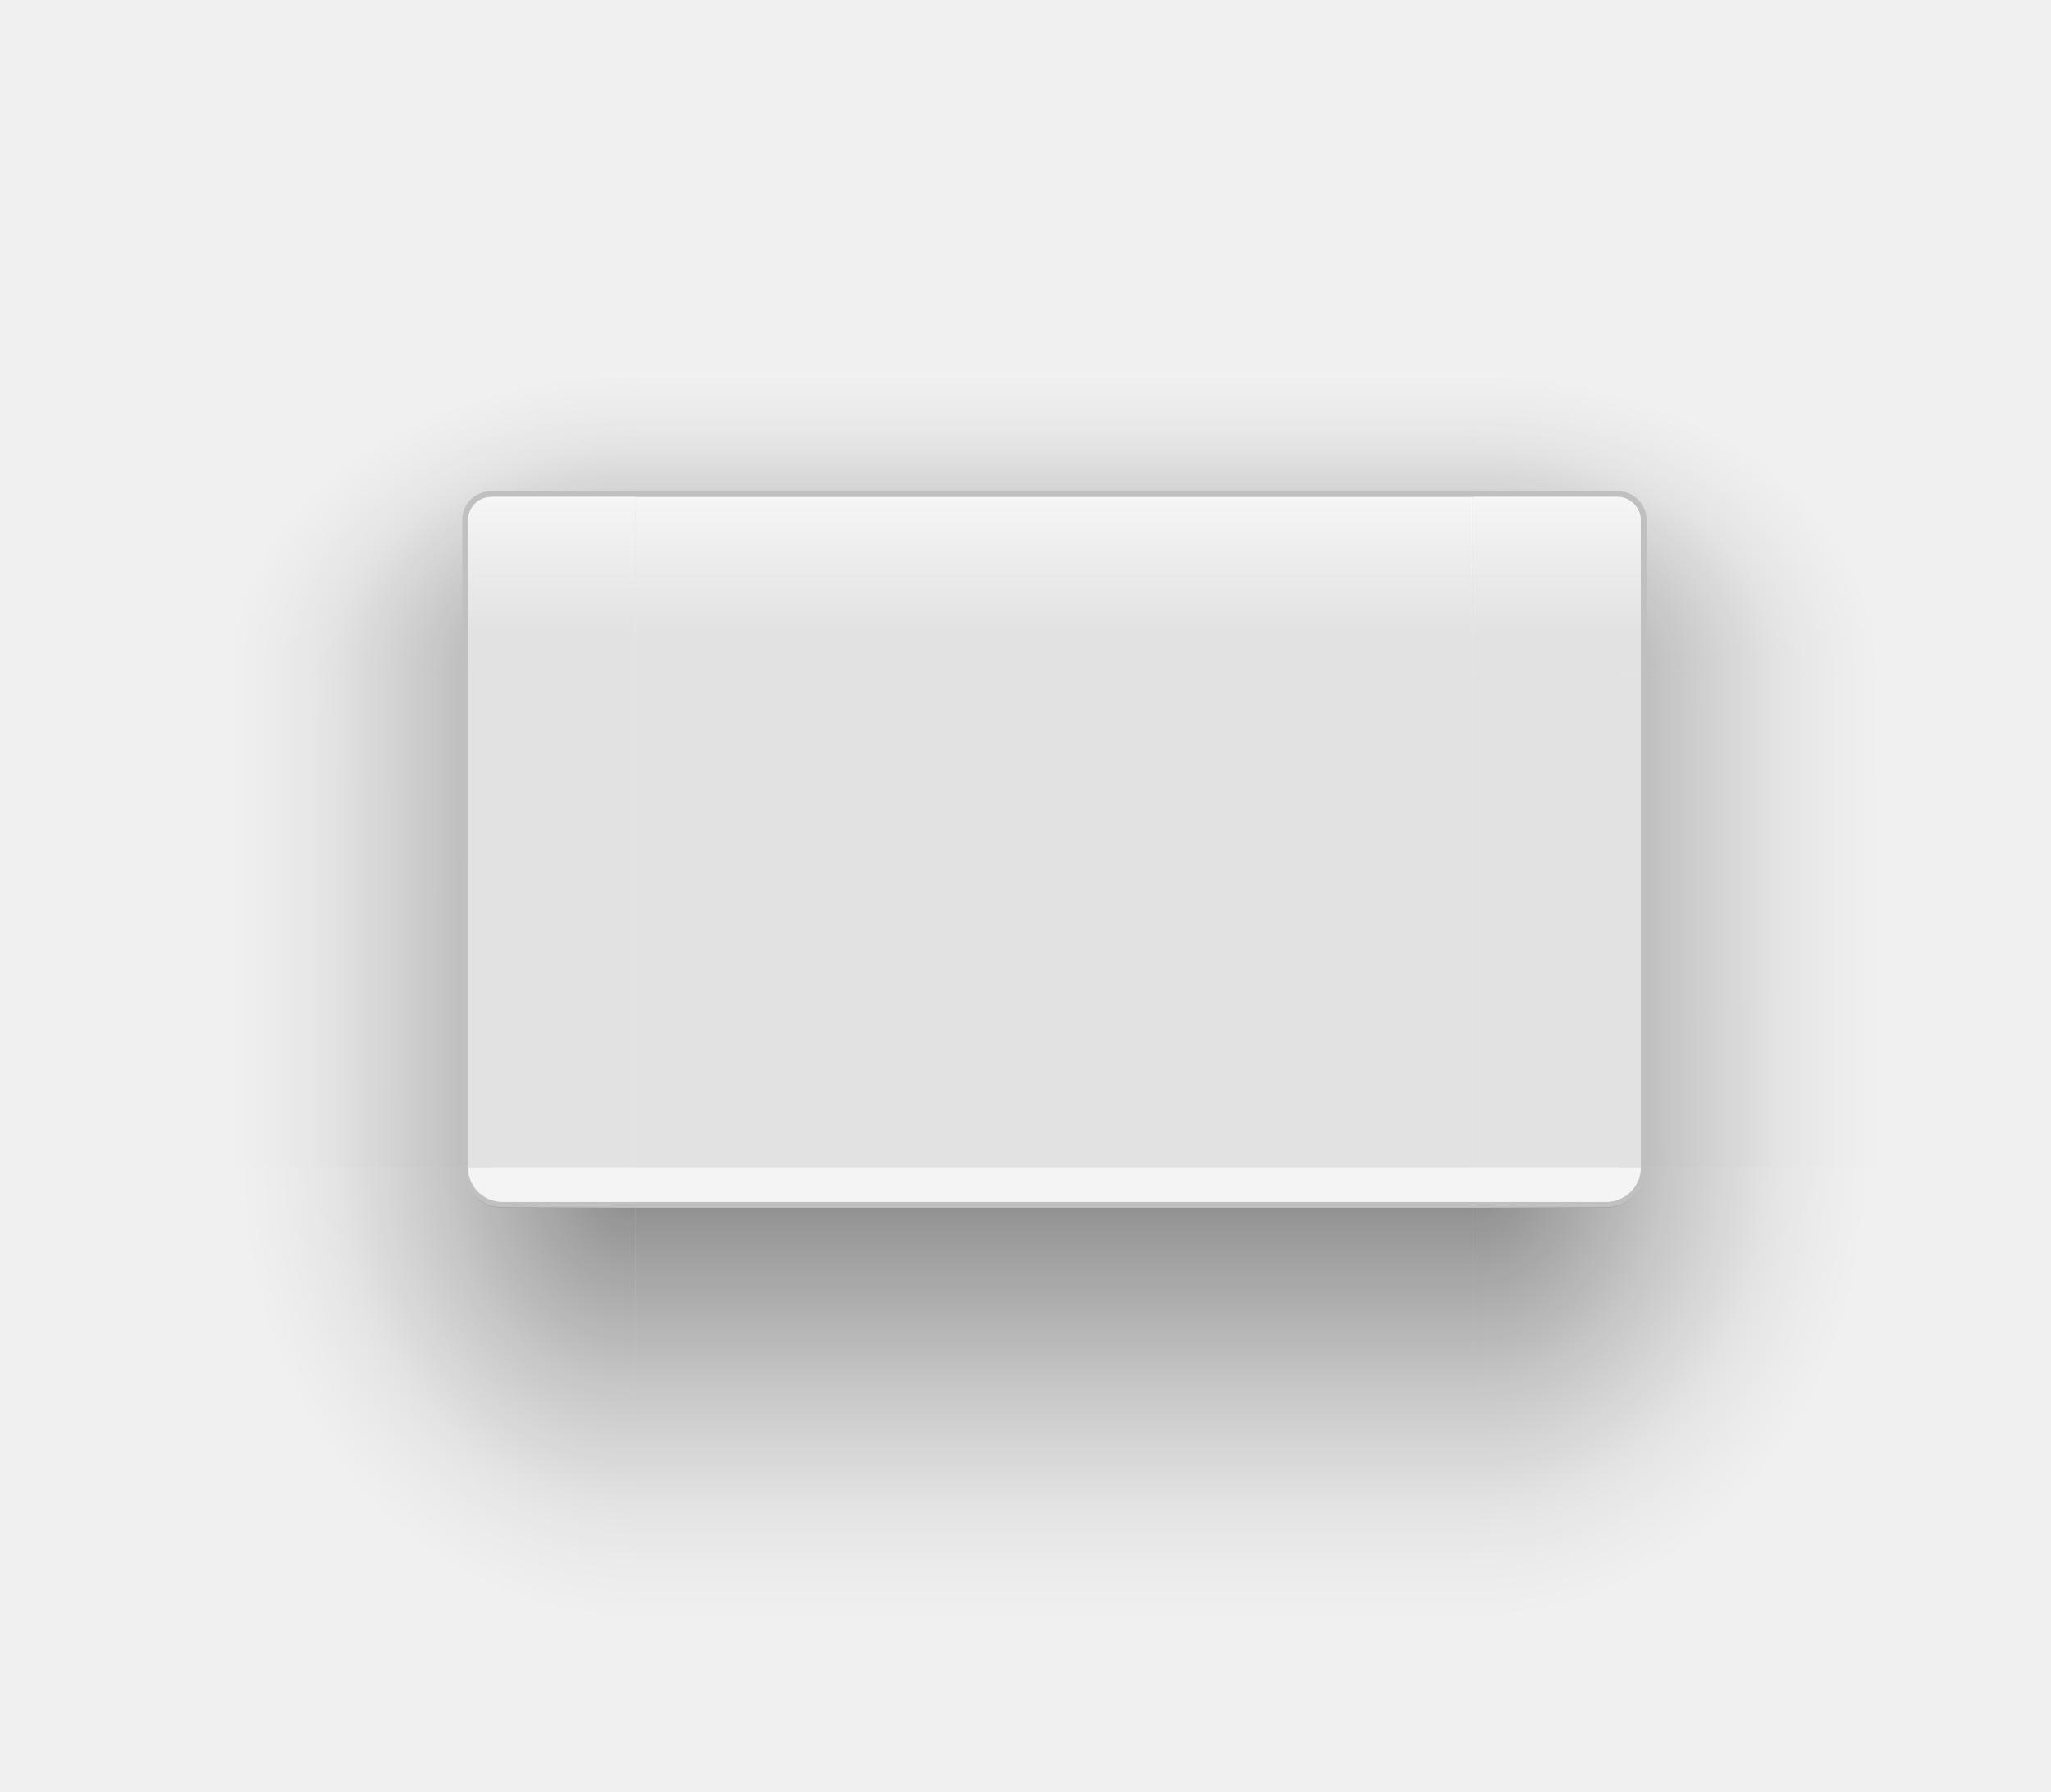
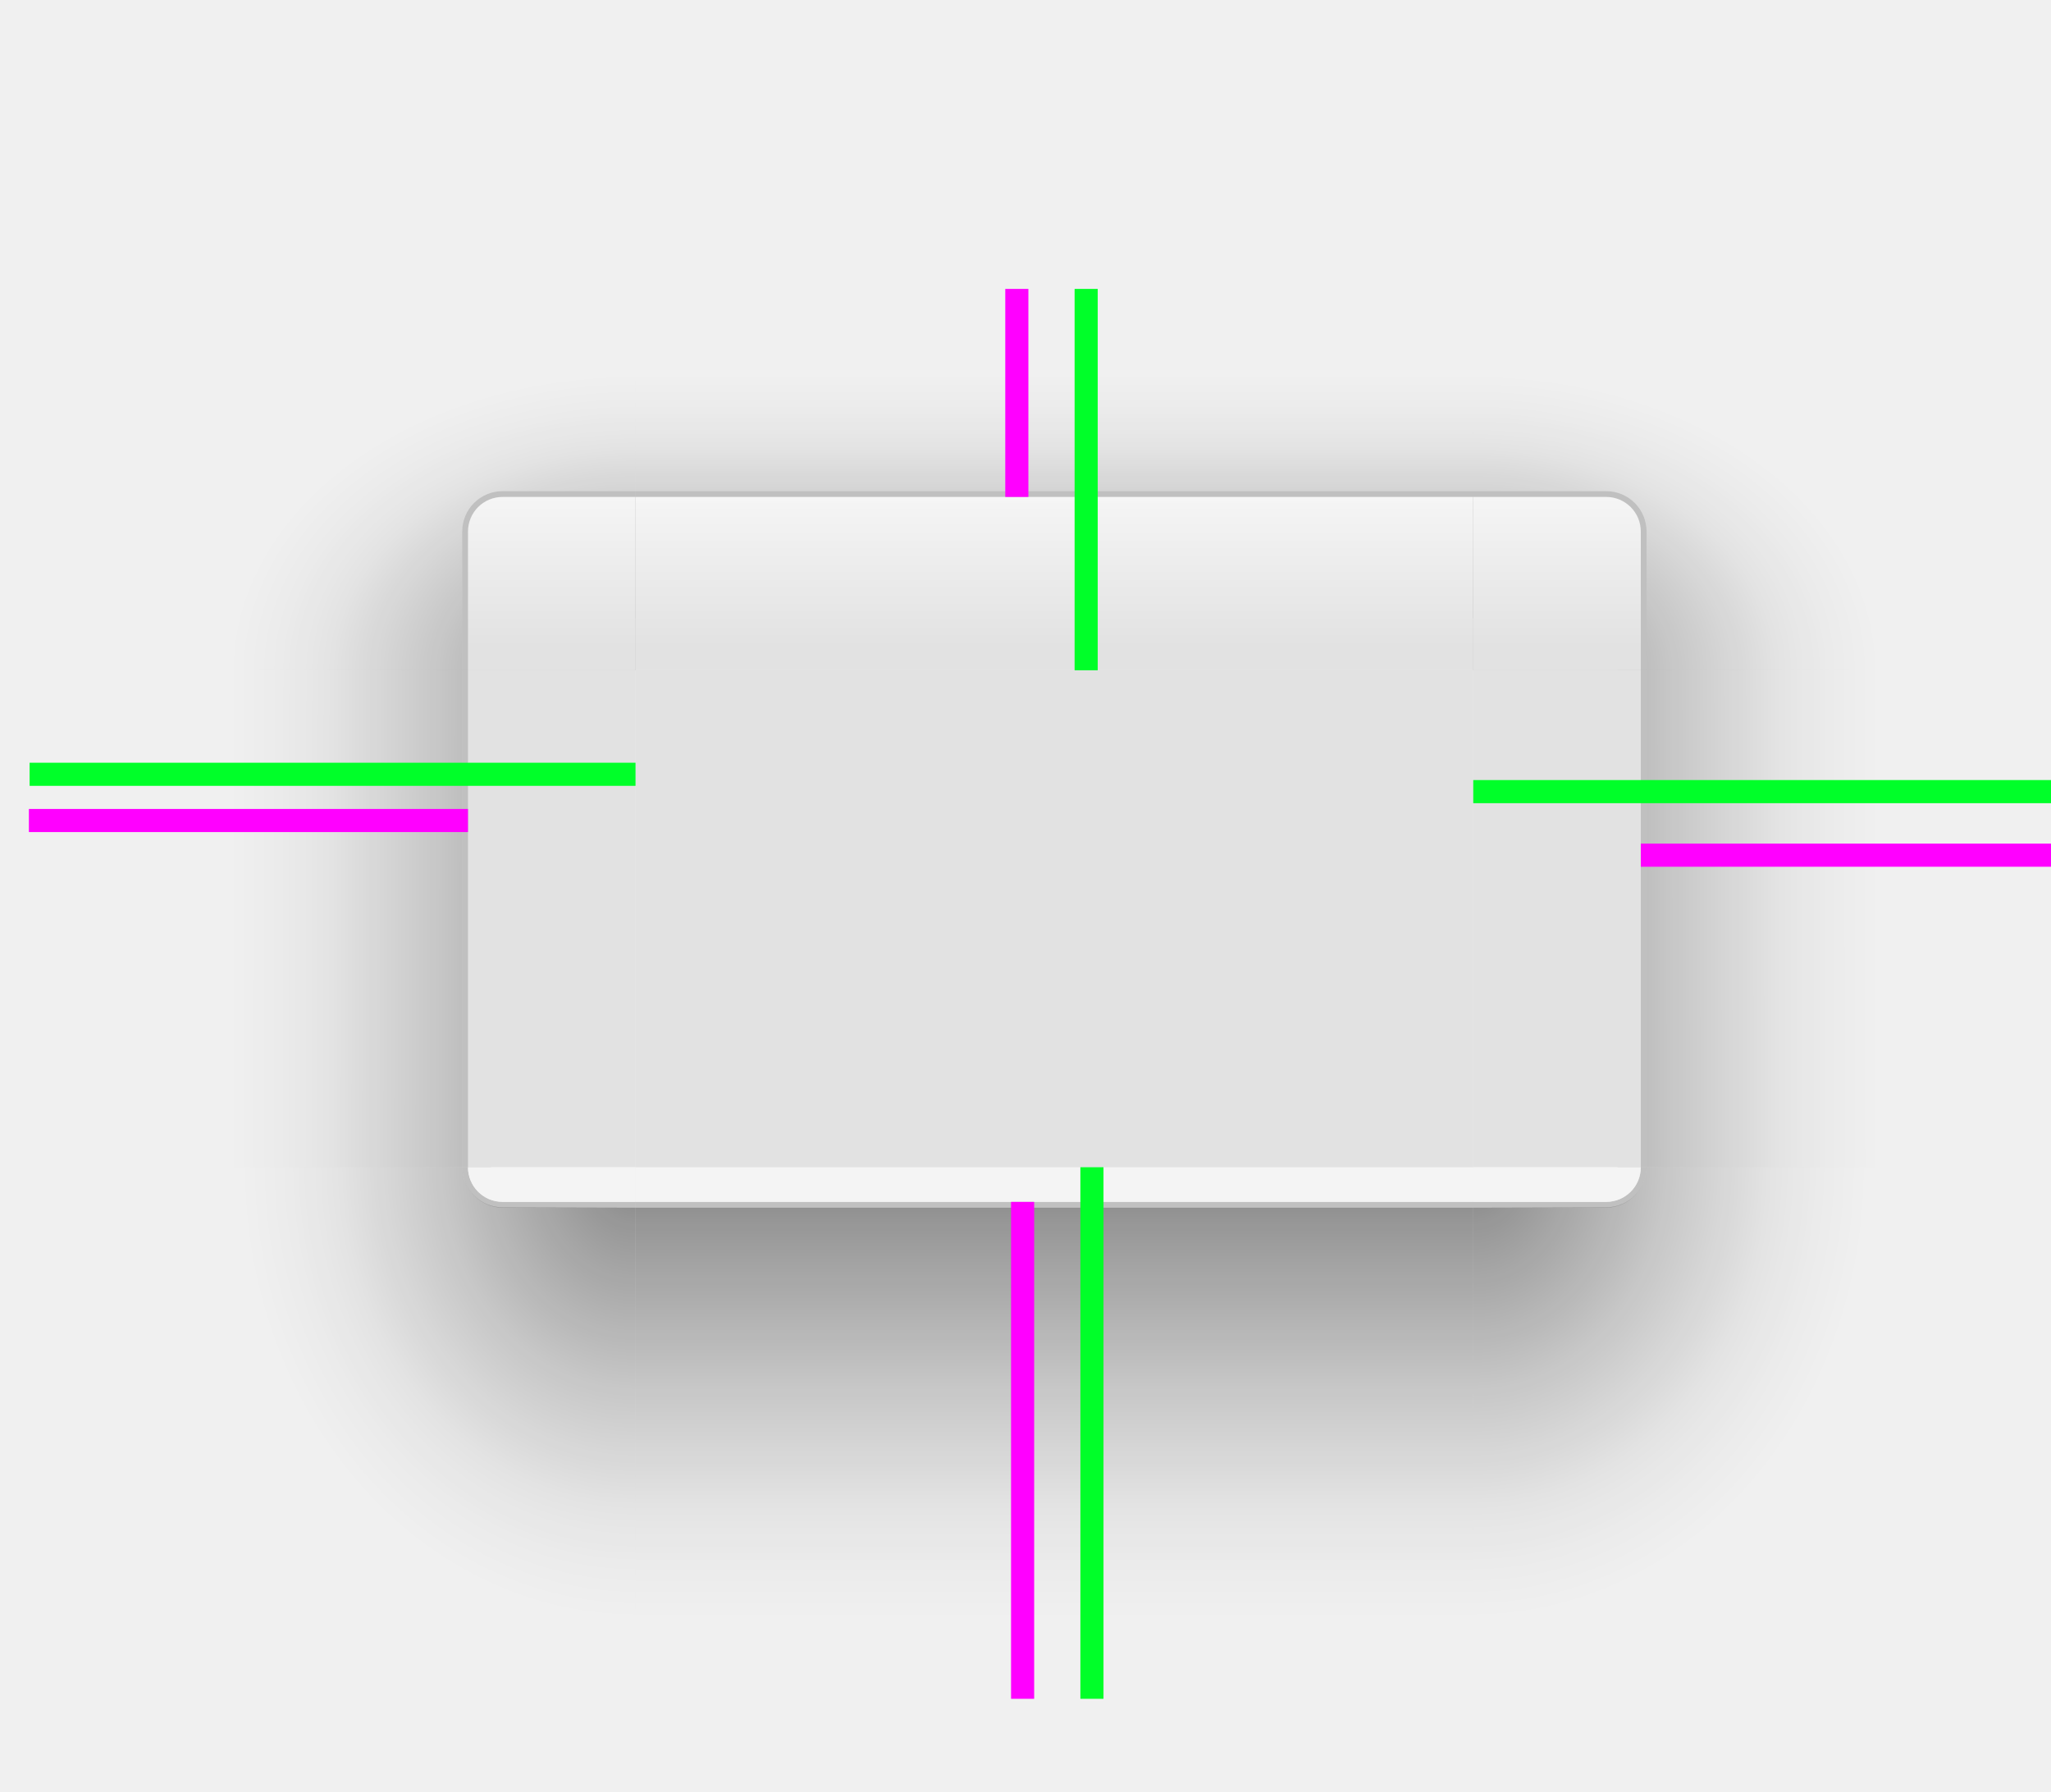
<svg xmlns="http://www.w3.org/2000/svg" xmlns:xlink="http://www.w3.org/1999/xlink" width="355" height="310" id="svg3642" version="1.0">
  <defs id="defs3644">
    <linearGradient id="linearGradient4146">
      <stop style="stop-color:#f5f5f5;stop-opacity:1" offset="0" id="stop4142" />
      <stop style="stop-color:#e2e2e2;stop-opacity:1" offset="1" id="stop4144" />
    </linearGradient>
    <linearGradient id="linearGradient5391">
      <stop id="stop7028" offset="0" style="stop-color:#000000;stop-opacity:0.922;" />
      <stop id="stop7026" offset="0.125" style="stop-color:#000000;stop-opacity:0.741;" />
      <stop id="stop6834" offset="0.25" style="stop-color:#000000;stop-opacity:0.602;" />
      <stop id="stop6832" offset="0.5" style="stop-color:#000000;stop-opacity:0.331;" />
      <stop style="stop-color:#000000;stop-opacity:0.108;" offset="0.75" id="stop6836" />
      <stop id="stop6894" offset="0.875" style="stop-color:#000000;stop-opacity:0.039;" />
      <stop id="stop6721" offset="1" style="stop-color:#000000;stop-opacity:0;" />
    </linearGradient>
    <linearGradient xlink:href="#linearGradient5391" id="linearGradient5688" gradientUnits="userSpaceOnUse" gradientTransform="translate(200,14)" x1="398" y1="143" x2="398" y2="220.938" />
    <linearGradient xlink:href="#linearGradient5391" id="linearGradient5785" gradientUnits="userSpaceOnUse" gradientTransform="translate(175.125,14)" x1="349.875" y1="99" x2="279.875" y2="98.938" />
    <linearGradient xlink:href="#linearGradient5391" id="linearGradient5791" gradientUnits="userSpaceOnUse" gradientTransform="matrix(-1,0,0,1,1020,14)" x1="350" y1="99" x2="280" y2="98.938" />
    <linearGradient xlink:href="#linearGradient5391" id="linearGradient6612" gradientUnits="userSpaceOnUse" gradientTransform="translate(200,5)" x1="396" y1="66" x2="396" y2="14.938" />
-     <radialGradient xlink:href="#linearGradient5391" id="radialGradient6995" gradientUnits="userSpaceOnUse" gradientTransform="matrix(-1.0441545e-6,-2.91785,-4.000001,1.2788312e-6,746.6671,1096.139)" cx="296.477" cy="80.417" fx="296.477" fy="80.417" r="17.5" />
-     <radialGradient xlink:href="#linearGradient5391" id="radialGradient6192" gradientUnits="userSpaceOnUse" gradientTransform="matrix(-1.0906637e-6,-2.917832,4.000003,-1.649289e-6,283.3335,985.9946)" cx="296.451" cy="80.417" fx="296.451" fy="80.417" r="17.5" />
+     <radialGradient xlink:href="#linearGradient5391" id="radialGradient6995" gradientUnits="userSpaceOnUse" gradientTransform="matrix(-1.0441545e-6,-2.91785,-4.000001,1.2788312e-6,576.6671,981.076)" cx="296.477" cy="80.417" fx="296.477" fy="80.417" r="17.5" />
    <linearGradient xlink:href="#linearGradient5391-12" id="linearGradient5688-2" gradientUnits="userSpaceOnUse" gradientTransform="translate(0,139.922)" x1="398" y1="143" x2="398" y2="170.938" />
    <linearGradient id="linearGradient5391-12">
      <stop style="stop-color:#000000;stop-opacity:1;" offset="0" id="stop6719-25" />
      <stop id="stop6834-1" offset="0.25" style="stop-color:#000000;stop-opacity:0.639;" />
      <stop id="stop6832-0" offset="0.5" style="stop-color:#000000;stop-opacity:0.337;" />
      <stop style="stop-color:#000000;stop-opacity:0.108;" offset="0.75" id="stop6836-0" />
      <stop id="stop6894-7" offset="0.875" style="stop-color:#000000;stop-opacity:0.039;" />
      <stop id="stop6721-4" offset="1" style="stop-color:#000000;stop-opacity:0;" />
    </linearGradient>
    <linearGradient xlink:href="#linearGradient5391-12" id="linearGradient5791-0" gradientUnits="userSpaceOnUse" gradientTransform="matrix(-1,0,0,1,1020,14)" x1="350" y1="99" x2="305" y2="98.938" />
    <linearGradient xlink:href="#linearGradient5391-12" id="linearGradient5785-2" gradientUnits="userSpaceOnUse" gradientTransform="translate(175.125,14)" x1="349.875" y1="99" x2="304.875" y2="98.938" />
    <radialGradient xlink:href="#linearGradient5391-12" id="radialGradient6995-3" gradientUnits="userSpaceOnUse" gradientTransform="matrix(-1.0880955e-6,-2.060709,-2.57143,1.30944e-6,631.7862,842.0155)" cx="296.477" cy="80.417" fx="296.477" fy="80.417" r="17.5" />
    <linearGradient xlink:href="#linearGradient5391-12" id="linearGradient6612-5" gradientUnits="userSpaceOnUse" gradientTransform="translate(200,5)" x1="396" y1="66" x2="396" y2="29.938" />
    <linearGradient id="linearGradient7108">
      <stop style="stop-color:#000000;stop-opacity:1;" offset="0" id="stop7110" />
      <stop id="stop7112-7" offset="0.25" style="stop-color:#000000;stop-opacity:0.639;" />
      <stop id="stop7114-9" offset="0.5" style="stop-color:#000000;stop-opacity:0.337;" />
      <stop style="stop-color:#000000;stop-opacity:0.108;" offset="0.75" id="stop7116" />
      <stop id="stop7118" offset="0.875" style="stop-color:#000000;stop-opacity:0.039;" />
      <stop id="stop7120-2" offset="1" style="stop-color:#000000;stop-opacity:0;" />
    </linearGradient>
    <radialGradient xlink:href="#linearGradient7108" id="radialGradient6192-8" gradientUnits="userSpaceOnUse" gradientTransform="matrix(-5.7484752e-7,-2.060688,2.571432,-7.5962304e-7,398.2142,731.893)" cx="296.451" cy="80.417" fx="296.451" fy="80.417" r="17.5" />
-     <linearGradient xlink:href="#linearGradient4146" id="linearGradient6981" x1="595" y1="92" x2="595" y2="115.2" gradientUnits="userSpaceOnUse" gradientTransform="matrix(1,0,0,1.034483,-256,79.89059)" />
-     <linearGradient xlink:href="#linearGradient4146" id="linearGradient6989" x1="760" y1="92" x2="760" y2="115.2" gradientUnits="userSpaceOnUse" gradientTransform="matrix(-1,0,0,1.034483,1099,79.89009)" />
+     <linearGradient xlink:href="#linearGradient4146" id="linearGradient6989" x1="760" y1="92" x2="760" y2="117.133" gradientUnits="userSpaceOnUse" gradientTransform="matrix(1,0,0,1.034483,-495,-9.172414)" />
    <radialGradient xlink:href="#linearGradient5391-85" id="radialGradient7795-5" gradientUnits="userSpaceOnUse" gradientTransform="matrix(-3.885715,-2.6520781e-4,3.0787599e-4,-4.45001,297.5121,991.4043)" cx="48.271" cy="177.376" fx="48.271" fy="177.376" r="17.5" />
    <linearGradient id="linearGradient5391-85">
      <stop id="stop7028-7" offset="0" style="stop-color:#000000;stop-opacity:0.922;" />
      <stop id="stop7026-85" offset="0.125" style="stop-color:#000000;stop-opacity:0.741;" />
      <stop id="stop6834-5" offset="0.25" style="stop-color:#000000;stop-opacity:0.602;" />
      <stop id="stop6832-01" offset="0.5" style="stop-color:#000000;stop-opacity:0.331;" />
      <stop style="stop-color:#000000;stop-opacity:0.108;" offset="0.75" id="stop6836-3" />
      <stop id="stop6894-2" offset="0.875" style="stop-color:#000000;stop-opacity:0.039;" />
      <stop id="stop6721-61" offset="1" style="stop-color:#000000;stop-opacity:0;" />
    </linearGradient>
    <radialGradient xlink:href="#linearGradient5391-85" id="radialGradient7795-6" gradientUnits="userSpaceOnUse" gradientTransform="matrix(-2.571429,-2.643019e-4,1.6478255e-4,-1.599736,594.0958,485.8343)" cx="48.271" cy="177.376" fx="48.271" fy="177.376" r="17.5" />
-     <linearGradient xlink:href="#linearGradient4146" id="linearGradient7313" gradientUnits="userSpaceOnUse" gradientTransform="matrix(1,0,0,1.034485,-85,131.5171)" x1="470" y1="43" x2="470" y2="66.2" />
+     <linearGradient xlink:href="#linearGradient4146" id="linearGradient7313" gradientUnits="userSpaceOnUse" gradientTransform="matrix(1,0,0,1.034485,-85,131.5171)" x1="470" y1="43" x2="470" y2="68.133" />
+     <radialGradient xlink:href="#linearGradient5391" id="radialGradient1031" gradientUnits="userSpaceOnUse" gradientTransform="matrix(-1.0441545e-6,-2.91785,-4.000001,1.2788312e-6,576.6671,981.076)" cx="296.477" cy="80.417" fx="296.477" fy="80.417" r="17.5" />
+     <linearGradient xlink:href="#linearGradient4146" id="linearGradient1033" gradientUnits="userSpaceOnUse" gradientTransform="matrix(1,0,0,1.034483,-495,-9.172414)" x1="760" y1="92" x2="760" y2="117.133" />
  </defs>
  <g id="layer1" transform="translate(0,-90)">
    <g transform="translate(-1453.445,-465.2191)" style="display:none" id="g4418" />
    <g transform="translate(-1453.445,-465.2191)" style="display:inline" id="layer2" />
    <g style="display:none" id="g2424" transform="translate(975.6159,-1945.099)" />
    <g style="display:inline" id="g2426" transform="translate(975.6159,-1945.099)" />
    <g id="g3429" transform="translate(1021.594,-976.2358)" />
    <g id="g19758" transform="translate(2807.884,-592.7777)" />
    <g id="g3935" transform="translate(3912.709,-1471.047)" />
    <g id="g8459" transform="translate(1514.84,-1486.394)" />
    <g id="g28391" transform="translate(164.0222,-157.7826)" />
    <g id="g28393" transform="translate(1268.847,-1036.052)" />
    <g id="g28395" transform="translate(-1129.022,-1051.399)" />
    <g id="g6598" transform="translate(2310.522,-165.7826)" />
    <g id="g6640" transform="translate(3415.347,-1044.052)" />
    <g id="g6716" transform="translate(1017.478,-1059.399)" />
    <g id="g6850" transform="matrix(1,0,0,-1,-153.4451,295.1744)" style="opacity:0.459" />
    <text xml:space="preserve" style="font-style:normal;font-variant:normal;font-weight:bold;font-stretch:normal;line-height:0%;font-family:'Gill Sans';text-align:justify;writing-mode:lr-tb;text-anchor:start;fill:#000000;fill-opacity:1;stroke:none" x="70.555" y="-207.857" id="text6990">
      <tspan id="tspan6992" x="70.555" y="-207.857" style="font-size:14px;line-height:1.25"> </tspan>
    </text>
    <g id="g4240" style="display:none" transform="translate(-1919.565,-153.3622)" />
    <g id="g4242" style="display:inline" transform="translate(-1919.565,-153.3622)" />
    <g transform="translate(509.496,-1633.242)" id="g4244" style="display:none" />
    <g transform="translate(509.496,-1633.242)" id="g4246" style="display:inline" />
    <g transform="translate(555.4738,-664.3789)" id="g4248" />
    <g transform="translate(2341.764,-280.9208)" id="g4250" />
    <g transform="translate(3446.59,-1159.19)" id="g4252" />
    <g transform="translate(1048.72,-1174.537)" id="g4254" />
    <g transform="translate(-302.0977,154.0743)" id="g4256" />
    <g transform="translate(802.7275,-724.1951)" id="g4258" />
    <g transform="translate(-1595.142,-739.5423)" id="g4260" />
    <g transform="translate(1844.402,146.0743)" id="g4262" />
    <g transform="translate(2949.227,-732.1951)" id="g4264" />
    <g transform="translate(551.3578,-747.5423)" id="g4266" />
    <g style="opacity:0.459" transform="matrix(1,0,0,-1,-619.565,607.0312)" id="g4268" />
    <text id="text4270" y="104" x="-395.565" style="font-style:normal;font-variant:normal;font-weight:bold;font-stretch:normal;line-height:0%;font-family:'Gill Sans';text-align:justify;writing-mode:lr-tb;text-anchor:start;fill:#000000;fill-opacity:1;stroke:none" xml:space="preserve">
      <tspan y="104" x="-395.565" id="tspan4272" style="font-size:14px;line-height:1.25"> </tspan>
    </text>
    <text id="text10408" y="-270.007" x="416.032" style="font-style:normal;font-variant:normal;font-weight:normal;font-stretch:normal;line-height:0%;font-family:Arial;-inkscape-font-specification:Arial;text-align:start;writing-mode:lr-tb;text-anchor:start;fill:#ffffff;fill-opacity:0.749;stroke:none" xml:space="preserve">
      <tspan y="-270.007" x="416.032" id="tspan10410" style="font-size:12px;line-height:1"> </tspan>
    </text>
    <text id="text13129" y="-175.935" x="461.324" style="font-style:normal;font-variant:normal;font-weight:normal;font-stretch:normal;line-height:0%;font-family:Arial;-inkscape-font-specification:Arial;text-align:start;writing-mode:lr-tb;text-anchor:start;fill:#ffffff;fill-opacity:0.749;stroke:none" xml:space="preserve">
      <tspan y="-175.935" x="461.324" id="tspan13131" style="font-size:12px;line-height:1"> </tspan>
    </text>
    <g id="decoration-bottom" transform="translate(-215,9)">
      <path style="opacity:0.5;fill:url(#linearGradient5688);fill-opacity:1;stroke:none" d="m 525,164 v 25 10 5 10 10 25 h 145 v -25 -10 -10 -5 -10 -25 z" transform="translate(-200,126)" id="path6217-8" />
      <path id="path6214-7" d="M 470,289 H 325 v 1 h 145 z" style="opacity:0.2;fill:#000000;fill-opacity:1;stroke:none;stroke-width:0.414" />
      <path id="path6211-7" d="M 470,143 H 325 v 6 h 145 z" style="opacity:0.8;fill:#f5f5f5;fill-opacity:1;stroke:none" transform="translate(0,140)" />
    </g>
    <path style="opacity:1;fill:#e2e2e2;fill-opacity:1;stroke:none" d="m 110,206 v 86 h 145 v -86 z" id="decoration-center" />
    <g id="decoration-top" transform="translate(-215,5e-5)">
      <path style="opacity:0.5;fill:url(#linearGradient6612);fill-opacity:1;stroke:none" d="m 525,5 v 15 6 4 10 H 670 V 30 26 20 5 Z" transform="translate(-200,135)" id="path6055-5" />
      <path transform="translate(0,140)" id="path6098-4" d="M 325,35 V 57 H 470 V 35 Z" style="opacity:0.2;fill:#000000;fill-opacity:1;stroke:none" />
      <path style="fill:url(#linearGradient7313);fill-opacity:1;stroke:none;stroke-width:1" d="m 325,176 v 20.657 0.032 9.31 h 145 v -9.31 -0.032 -20.657 z" id="path6092-3" />
      <path id="path4151" d="m 325,176 v 0.689 0.001 0.31 h 145 v -0.31 -0.001 -0.689 z" style="fill:#ffffff;fill-opacity:1;stroke:none;stroke-width:1;opacity:0.1" />
    </g>
    <g id="decoration-left" transform="translate(-239.875,9)">
      <path style="opacity:0.5;fill:url(#linearGradient5785);fill-opacity:1;stroke:none" d="m 420.125,71 v 86 h 25 12 8 4.812 10.188 4 H 495 V 71 h -10.875 -4 -10.188 -4.812 -8 -12 z" transform="translate(-175.125,126)" id="path6345-1" />
      <path id="path6342-6" d="m 319.875,197 v 86 h 5 v -86 z" style="opacity:0.2;fill:#000000;fill-opacity:1;stroke:none" />
      <path style="opacity:1;fill:#e2e2e2;fill-opacity:1;stroke:none" d="M 576,121 V 156.188 207 h 4 10 9.875 H 604 604.875 605 V 121 H 604.875 604 599.875 590 580 Z" transform="translate(-255.125,76)" id="path6339-9" />
    </g>
-     <g id="decoration-topleft" transform="translate(-220,-25.063)">
-       <path style="opacity:0.5;fill:url(#radialGradient6192);fill-opacity:1;stroke:none" d="m 518,54.938 c -9.972,0 -18,8.028 -18,18 v 12 9 1 2 15 V 120 120.938 121 h 75 V 120.938 120 111.938 95 c 0,-2.77 2.23,-5 5,-5 h 10 10 5 V 55 h -5 V 54.938 H 590 V 55 h -10 v -0.062 h -18 -2 z" transform="translate(-275,110.063)" id="rect6520-3-2" />
-       <g id="6utrh">
-         <g id="decoration-toplefthaerty" transform="translate(0,1)">
-           <g transform="translate(-19,25)" id="49093u">
-             <path style="opacity:0.2;fill:#000000;fill-opacity:1;stroke:none" d="m 580,90 c -2.77,0 -5,2.23 -5,5 V 111.938 112 120 120.938 121 h 1 V 120.938 120 112 h 4 V 91 h 10 10 5 v -1 h -5 -10 z" transform="translate(-256,84.063)" id="rect5073-2" />
-             <path style="fill:url(#linearGradient6981);fill-opacity:1;stroke:none;stroke-width:1" d="m 323.938,175.063 c -2.177,0 -3.938,1.821 -3.938,4.073 v 16.552 0.065 8.276 0.97 0.065 h 24 5 V 204.029 175.063 h -5 -10 -10 z" id="rect5073-4-9" />
-             <path style="fill:#ffffff;fill-opacity:1;stroke:none;stroke-width:1;opacity:0.1" d="M 84.938 86 C 82.76 86 81 87.822 81 90.074 L 81 90.938 C 81 88.76 82.76 87 84.938 87 L 85 87 L 95 87 L 105 87 L 110 87 L 110 86 L 105 86 L 95 86 L 85 86 L 84.938 86 z " id="path4142" transform="translate(239,89.063)" />
-           </g>
-         </g>
-       </g>
-     </g>
    <g id="decoration-topright" transform="translate(-170,-25.0625)">
-       <path style="opacity:0.5;fill:url(#radialGradient6995);fill-opacity:1;stroke:none" d="m 425,165.062 v 35 h 25 c 2.77,0 5,2.23 5,5 v 17 9 h 75 v -9 -15 -2 -1 -9 -12 c 0,-9.972 -8.028,-18 -18,-18 h -42 -2 -18 -10 -10 z" id="rect6520-3" />
+       <path style="opacity:0.5;fill:url(#radialGradient6995);fill-opacity:1;stroke:none" d="M 255 50 L 255 85 L 275 85 L 278 85 C 281.878 85 285 88.122 285 92 L 285 95 L 285 107 L 285 116 L 360 116 L 360 107 L 360 92 L 360 90 L 360 89 L 360 80 L 360 68 C 360 58.028 351.972 50 342 50 L 300 50 L 298 50 L 280 50 L 270 50 L 260 50 L 255 50 z " transform="translate(170,115.0625)" id="rect6520-3" />
      <g id="decoration-toprightigb" transform="translate(250)">
        <g transform="matrix(-1,0,0,1,524,26)" id="decoration-topright8989">
-           <path style="opacity:0.2;fill:#000000;fill-opacity:1;stroke:none" d="M 255 85 L 255 86 L 260 86 L 280 86 C 282.177 86 284 87.891 284 90.139 L 284 106.658 L 284 106.723 L 284 107 L 284 115 L 284 115.938 L 284 116 L 285 116 L 285 115.938 L 285 115 L 285 107 L 285 106.938 L 285 90 C 285 87.23 282.77 85 280 85 L 255 85 z " transform="matrix(-1,0,0,1,604,89.0625)" id="rect5073-8-2" />
-           <path style="fill:url(#linearGradient6989);fill-opacity:1;stroke:none;stroke-width:1" d="m 349,175.062 v 28.966 0.97 0.065 h -29 v -0.065 -0.97 -8.244 -0.065 -16.519 c 0,-2.247 1.823,-4.138 4,-4.138 H 324.406 325 l 9,-8e-5 h 10 z" id="rect5073-4-4-8" />
-           <path style="fill:#ffffff;fill-opacity:1;stroke:none;stroke-width:1;opacity:0.1" d="M 255 86 L 255 87 L 260 87 L 270 87 L 279 87 L 279.594 87 L 280 87 C 282.177 87 284 88.828 284 91 L 284 90.139 C 284 87.891 282.177 86 280 86 L 279.594 86 L 279 86 L 270 86 L 260 86 L 255 86 z " transform="matrix(-1,0,0,1,604,89.0625)" id="path4167" />
+           <path style="fill:#000000;fill-opacity:1;stroke:none;stroke-width:1;opacity:0.2" d="M 255 85 L 255 114.93 L 255 115.934 L 255 116 L 285 116 L 285 107 L 285 106.414 L 285 106.348 L 285 95 L 285 92 C 285 88.122 281.878 85 278 85 L 275 85 L 255 85 z " transform="matrix(-1,0,0,1,604,89.0625)" id="path1012" />
+           <path style="fill:url(#linearGradient6989);fill-opacity:1;stroke:none;stroke-width:1" d="M 255 86 L 255 114.965 L 255 115.936 L 255 116 L 284 116 L 284 106.723 L 284 106.658 L 284 92 C 284 88.676 281.324 86 278 86 L 255 86 z " transform="matrix(-1,0,0,1,604,89.0625)" id="rect5073-4-4-8" />
        </g>
      </g>
    </g>
    <g id="decoration-right" transform="matrix(-1,0,0,1,605,9)">
      <path style="opacity:0.5;fill:url(#linearGradient5791);fill-opacity:1;stroke:none" d="m 700,71 v 86 h 11 4 15 8 12 25 V 71 h -25 -12 -8 -15 -4 z" transform="matrix(-1,0,0,1,1020,126)" id="path6345-7-2" />
      <path transform="translate(0,140)" id="path6342-0-2" d="m 320,57 v 86 h 5 V 57 Z" style="opacity:0.2;fill:#000000;fill-opacity:1;stroke:none" />
      <path style="opacity:1;fill:#e2e2e2;fill-opacity:1;stroke:none" d="m 750,121 v 86 h 5 9 0.875 0.125 1 9 4 v -86 h -4 -9 -1 -0.125 -0.875 -9 z" transform="matrix(-1,0,0,1,1100,76)" id="path6339-8-8" />
    </g>
    <g id="decoration-inactive-bottom" transform="translate(145,9.07798)">
      <path style="opacity:0.5;fill:url(#linearGradient5688-2);fill-opacity:1;stroke:none" d="m 325,289.922 v 25 10 5 10 10 25 h 145 v -25 -10 -10 -5 -10 -25 z" id="path6217-8-2" />
      <path id="path6214-7-4" d="M 470,288.922 H 325 v 1 h 145 z" style="opacity:0.2;fill:#000000;fill-opacity:1;stroke:none;stroke-width:0.392" />
      <path id="path6211-7-5" d="M 470,282.922 H 325 v 6 h 145 z" style="opacity:0.8;fill:#f5f5f5;fill-opacity:1;stroke:none" />
    </g>
    <path style="fill:#f6f6f6;fill-opacity:1;stroke:none" d="m 470,206 v 86 h 145 v -86 z" id="decoration-inactive-center" />
    <g id="decoration-inactive-top" transform="translate(145)">
      <path style="opacity:0.5;fill:url(#linearGradient6612-5);fill-opacity:1;stroke:none" d="m 525,5 v 15 6 4 10 H 670 V 30 26 20 5 Z" transform="translate(-200,135)" id="path6055-5-5" />
      <path transform="translate(0,140)" id="path6098-4-8" d="M 325,35 V 57 H 470 V 35 Z" style="opacity:0.2;fill:#000000;fill-opacity:1;stroke:none" />
      <path style="fill:#f6f6f6;fill-opacity:1;stroke:none;stroke-width:1" d="m 325,176 v 20.657 0.032 V 206 h 145 v -9.31 -0.032 V 176 Z" id="path6092-3-3" />
      <path id="path4181" d="m 325,176 v 0.689 0.001 V 177 h 145 v -0.31 -0.001 V 176 Z" style="fill:#ffffff;fill-opacity:0.995;stroke:none;stroke-width:1;opacity:0.08" />
    </g>
    <g id="decoration-inactive-left" transform="translate(120.125,8.98452)">
      <path style="opacity:0.5;fill:url(#linearGradient5785-2);fill-opacity:1;stroke:none" d="m 420.125,71 v 86 h 25 12 8 4.812 10.188 4 H 495 V 71 h -10.875 -4 -10.188 -4.812 -8 -12 z" transform="translate(-175.125,126)" id="path6345-1-1" />
      <path id="path6342-6-6" d="m 319.875,197 v 86 h 5 v -86 z" style="opacity:0.2;fill:#000000;fill-opacity:1;stroke:none" />
      <path style="fill:#f6f6f6;fill-opacity:1;stroke:none" d="m 576,121 v 86 h 4 10 9.875 H 604 604.875 605 V 121 H 604.875 604 599.875 590 580 Z" transform="translate(-255.125,76)" id="path6339-9-9" />
    </g>
    <g id="decoration-inactive-topleft" transform="translate(140,-25.063)">
      <path style="opacity:0.5;fill:url(#radialGradient6192-8);fill-opacity:1;stroke:none" d="m 518,54.938 c -9.972,0 -18,8.028 -18,18 v 12 9 1 2 15 V 120 120.938 121 h 75 V 120.938 120 111.938 95 c 0,-2.77 2.23,-5 5,-5 h 10 10 5 V 55 h -5 V 54.938 H 590 V 55 h -10 v -0.062 h -18 -2 z" transform="translate(-275,110.063)" id="rect6520-3-2-6" />
      <g id="6utrh-9">
        <g id="decoration-toplefthaerty-5" transform="translate(0,1)">
          <g transform="translate(-19,25)" id="49093u-9">
            <path style="opacity:0.2;fill:#000000;fill-opacity:1;stroke:none" d="m 580,90 c -2.77,0 -5,2.23 -5,5 V 111.938 112 120 120.938 121 h 1 V 120.938 120 112 h 4 V 91 h 10 10 5 v -1 h -5 -10 z" transform="translate(-256,84.063)" id="rect5073-2-5" />
            <path style="fill:#f6f6f6;fill-opacity:1;stroke:none;stroke-width:1" d="m 323.938,175.063 c -2.177,0 -3.938,1.821 -3.938,4.073 v 16.552 0.065 8.276 0.97 0.065 h 24 5 V 204.029 175.063 h -5 -10 -10 z" id="rect5073-4-9-6" />
            <path style="fill:#ffffff;fill-opacity:1;stroke:none;stroke-width:1;opacity:0.08" d="M 444.938 86 C 442.76 86 441 87.822 441 90.074 L 441 90.938 C 441 88.76 442.76 87 444.938 87 L 445 87 L 455 87 L 465 87 L 470 87 L 470 86 L 465 86 L 455 86 L 445 86 L 444.938 86 z " transform="translate(-121,89.063)" id="path4176" />
          </g>
        </g>
      </g>
    </g>
    <g id="decoration-inactive-topright" transform="translate(190,-25.0625)">
      <path style="opacity:0.5;fill:url(#radialGradient6995-3);fill-opacity:1;stroke:none" d="m 425,165.062 v 35 h 25 c 2.77,0 5,2.23 5,5 v 17 9 h 75 v -9 -15 -2 -1 -9 -12 c 0,-9.972 -8.028,-18 -18,-18 h -42 -2 -18 -10 -10 z" id="rect6520-3-8" />
      <g id="decoration-toprightigb-8" transform="translate(250)">
        <g transform="matrix(-1,0,0,1,524,26)" id="decoration-topright8989-1">
          <path style="opacity:0.2;fill:#000000;fill-opacity:1;stroke:none" d="m 750,90 v 1 h 25 V 91.938 112 h 4 v 8 0.938 V 121 h 1 V 120.938 120 112 111.938 95 c 0,-2.77 -2.23,-5 -5,-5 z" transform="matrix(-1,0,0,1,1099,84.0625)" id="rect5073-8-2-0" />
          <path style="fill:#f6f6f6;fill-opacity:1;stroke:none;stroke-width:1" d="m 349,175.062 v 28.966 0.97 0.065 h -29 v -0.065 -0.97 -8.244 -0.065 -16.519 c 0,-2.247 1.823,-4.138 4,-4.138 h 1 1 l 8,-8e-5 h 10 z" id="rect5073-4-4-8-8" />
          <path style="fill:#ffffff;fill-opacity:1;stroke:none;stroke-width:1;opacity:0.08" d="M 615 86 L 615 87 L 620 87 L 630 87 L 638 87 L 639 87 L 640 87 C 642.177 87 644 88.828 644 91 L 644 90.139 C 644 87.891 642.177 86 640 86 L 639 86 L 638 86 L 630 86 L 620 86 L 615 86 z " transform="matrix(-1,0,0,1,964,89.0625)" id="path4183" />
        </g>
      </g>
    </g>
    <g id="decoration-inactive-right" transform="matrix(-1,0,0,1,965,9)">
      <path style="opacity:0.5;fill:url(#linearGradient5791-0);fill-opacity:1;stroke:none" d="m 700,71 v 86 h 11 4 15 8 12 25 V 71 h -25 -12 -8 -15 -4 z" transform="matrix(-1,0,0,1,1020,126)" id="path6345-7-2-6" />
      <path transform="translate(0,140)" id="path6342-0-2-4" d="m 320,57 v 86 h 5 V 57 Z" style="opacity:0.2;fill:#000000;fill-opacity:1;stroke:none" />
      <path style="fill:#f6f6f6;fill-opacity:1;stroke:none" d="m 750,121 v 86 h 5 9 0.875 0.125 1 9 4 v -86 h -4 -9 -1 -0.125 -0.875 -9 z" transform="matrix(-1,0,0,1,1100,76)" id="path6339-8-8-9" />
    </g>
    <g transform="translate(-385,-4.000015)" id="decoration-bottomleft">
      <g transform="matrix(1,0,0,0.9993211,165,-10.66658)" id="hrh-6">
        <path style="opacity:0.5;fill:url(#radialGradient7795-5);fill-opacity:1;stroke:none" d="M 5,202.062 V 204 v 15 29.969 15 c 0,16.609 13.38,29.969 30,29.969 h 15 c 0.903,0 1.803,-0.017 2.688,-0.094 0.762,0.069 1.532,0.094 2.312,0.094 h 5 20 5 V 294 h 10 10 5 V 209.062 L 87,209 c -3.857,0 -6.962,-3.089 -6.996,-6.938 H 80 Z" transform="matrix(1,0,0,1.000679,220,104.6752)" id="rect5099-9-5" />
        <g id="decoration-bottomleft57547-54-5" transform="translate(-20,24)">
          <g id="g6659-3-3-0" />
        </g>
      </g>
      <path style="opacity:0.2;fill:#000000;fill-opacity:1;stroke:none;stroke-width:1" d="m 80.004,202.062 c 0.034,3.849 3.139,7 6.996,7 l 23,1e-5 V 208.062 H 87 c -3.324,0 -6,-2.676 -6,-6 z" transform="translate(385,93.93752)" id="path4189" />
      <path style="opacity:0.8;fill:#f5f5f5;fill-opacity:1;stroke:none" d="m 81,202.062 c 0,3.324 2.676,6 6,6 h 23 v -6 z" id="rect7023-1" transform="translate(385,93.93752)" />
    </g>
    <use x="0" y="0" xlink:href="#decoration-bottomleft" id="decoration-bottomright" transform="matrix(-1,0,0,1,365,0)" width="100%" height="100%" />
    <g id="decoration-inactive-bottomleft">
      <g transform="matrix(1,0,0,0.9993211,140,-14.60409)" id="hrh-3">
        <path id="rect5099-9-6" transform="matrix(1,0,0,1.000679,-140,104.6752)" d="M 365,202.062 V 204 v 15 29.969 15 c 0,16.609 13.38,29.969 30,29.969 h 15 c 0.903,0 1.803,-0.017 2.688,-0.094 0.762,0.069 1.532,0.094 2.312,0.094 h 5 20 5 V 294 h 10 10 5 v -85 l -2.75,1e-5 h -20.254 c -3.832,0 -6.919,-3.111 -6.992,-6.926 L 440,202.062 Z" style="opacity:0.5;fill:url(#radialGradient7795-6);fill-opacity:1;stroke:none" />
        <g id="decoration-bottomleft57547-54-2" transform="translate(-20,24)">
          <g id="g6659-3-3-4" />
        </g>
      </g>
      <path id="path4205" d="m 440,292 c 0.034,3.849 3.139,7 6.996,7 l 23,10e-6 V 298 h -23 c -3.324,0 -6,-2.676 -6,-6 z" style="opacity:0.2;fill:#000000;fill-opacity:1;stroke:none;stroke-width:1" />
      <path id="path4207" d="m 441,292 c 0,3.324 2.676,6 6,6 h 23 v -6 z" style="opacity:0.8;fill:#f5f5f5;fill-opacity:1;stroke:none" />
    </g>
    <use x="0" y="0" xlink:href="#decoration-inactive-bottomleft" id="decoration-inactive-bottomright" transform="matrix(-1,0,0,1,1085,0)" width="100%" height="100%" />
+     <rect style="opacity:1;fill:#ff00ff;fill-opacity:1;stroke:none;stroke-width:0.447" id="shadow-hint-top-margin" width="4" height="36" x="174" y="140" />
+     <rect style="opacity:1;fill:#ff00ff;fill-opacity:1;stroke:none;stroke-width:1.183" id="shadow-hint-bottom-margin" width="4" height="86" x="175" y="298" />
+     <rect style="opacity:1;fill:#ff00ff;fill-opacity:1;stroke:none;stroke-width:0.707" id="shadow-hint-right-margin" width="76" height="4" x="284" y="236" />
+     <rect style="opacity:1;fill:#ff00ff;fill-opacity:1;stroke:none;stroke-width:0.707" id="shadow-hint-left-margin" width="76" height="4" x="5" y="230" />
+     <rect id="hint-top-margin" width="4" height="66" x="186" y="140" style="fill:#00ff29;fill-opacity:1;stroke:none;stroke-width:1.085" />
+     <rect id="hint-bottom-margin" width="4" height="92" x="187" y="292" style="fill:#00ff29;fill-opacity:1;stroke:none;stroke-width:1.085" />
+     <rect id="hint-right-margin" width="4" height="105" x="225" y="-360" transform="rotate(90)" style="fill:#00ff29;fill-opacity:1;stroke:none;stroke-width:1.085" />
+     <rect id="hint-left-margin" width="4" height="104.875" x="222" y="-110" transform="rotate(90)" style="fill:#00ff29;fill-opacity:1;stroke:none;stroke-width:1.085" />
+     <g transform="matrix(-1,0,0,1,535,-25.0625)" id="decoration-topleft">
+       <path id="path1019" transform="translate(170,115.0625)" d="m 255,50 v 35 h 20 3 c 3.878,0 7,3.122 7,7 v 3 12 9 h 75 V 107 92 90 89 80 68 c 0,-9.972 -8.028,-18 -18,-18 h -42 -2 -18 -10 -10 z" style="opacity:0.5;fill:url(#radialGradient1031);fill-opacity:1;stroke:none" />
+       <g transform="translate(250)" id="g1027">
+         <g id="g1025" transform="matrix(-1,0,0,1,524,26)">
+           <path id="path1021" transform="matrix(-1,0,0,1,604,89.0625)" d="m 255,85 v 29.93 1.004 V 116 h 30 v -9 -0.586 -0.066 V 95 92 c 0,-3.878 -3.122,-7 -7,-7 h -3 z" style="opacity:0.2;fill:#000000;fill-opacity:1;stroke:none;stroke-width:1" />
+           <path id="path1023" transform="matrix(-1,0,0,1,604,89.0625)" d="m 255,86 v 28.965 0.971 V 116 h 29 V 106.723 106.658 92 c 0,-3.324 -2.676,-6 -6,-6 z" style="fill:url(#linearGradient1033);fill-opacity:1;stroke:none;stroke-width:1" />
+         </g>
+       </g>
+     </g>
  </g>
</svg>
